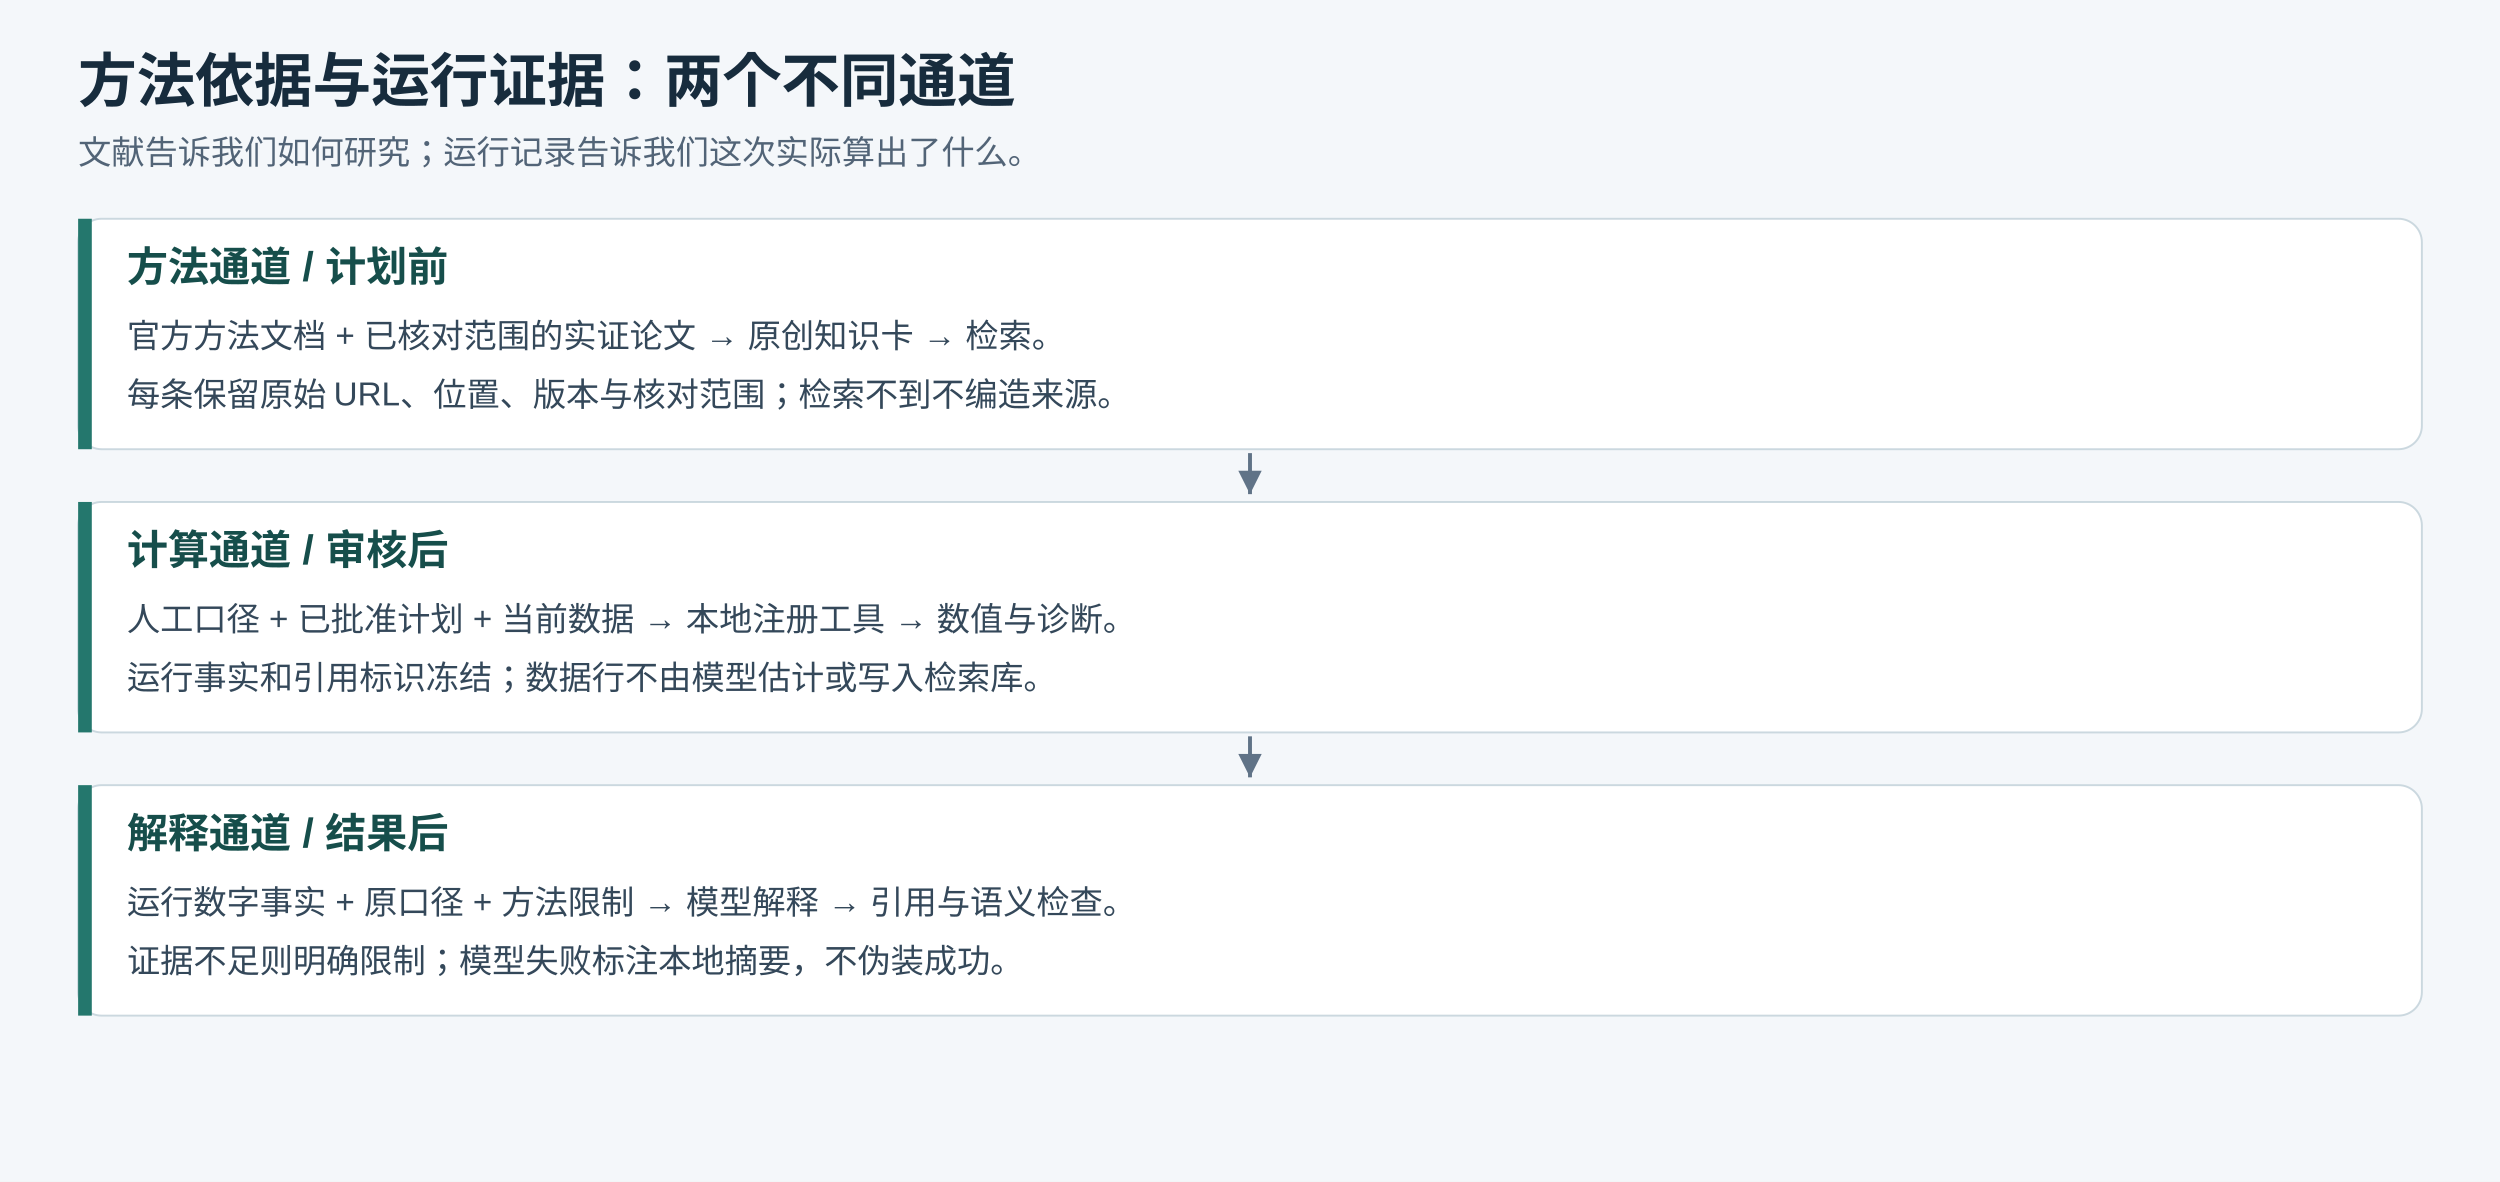
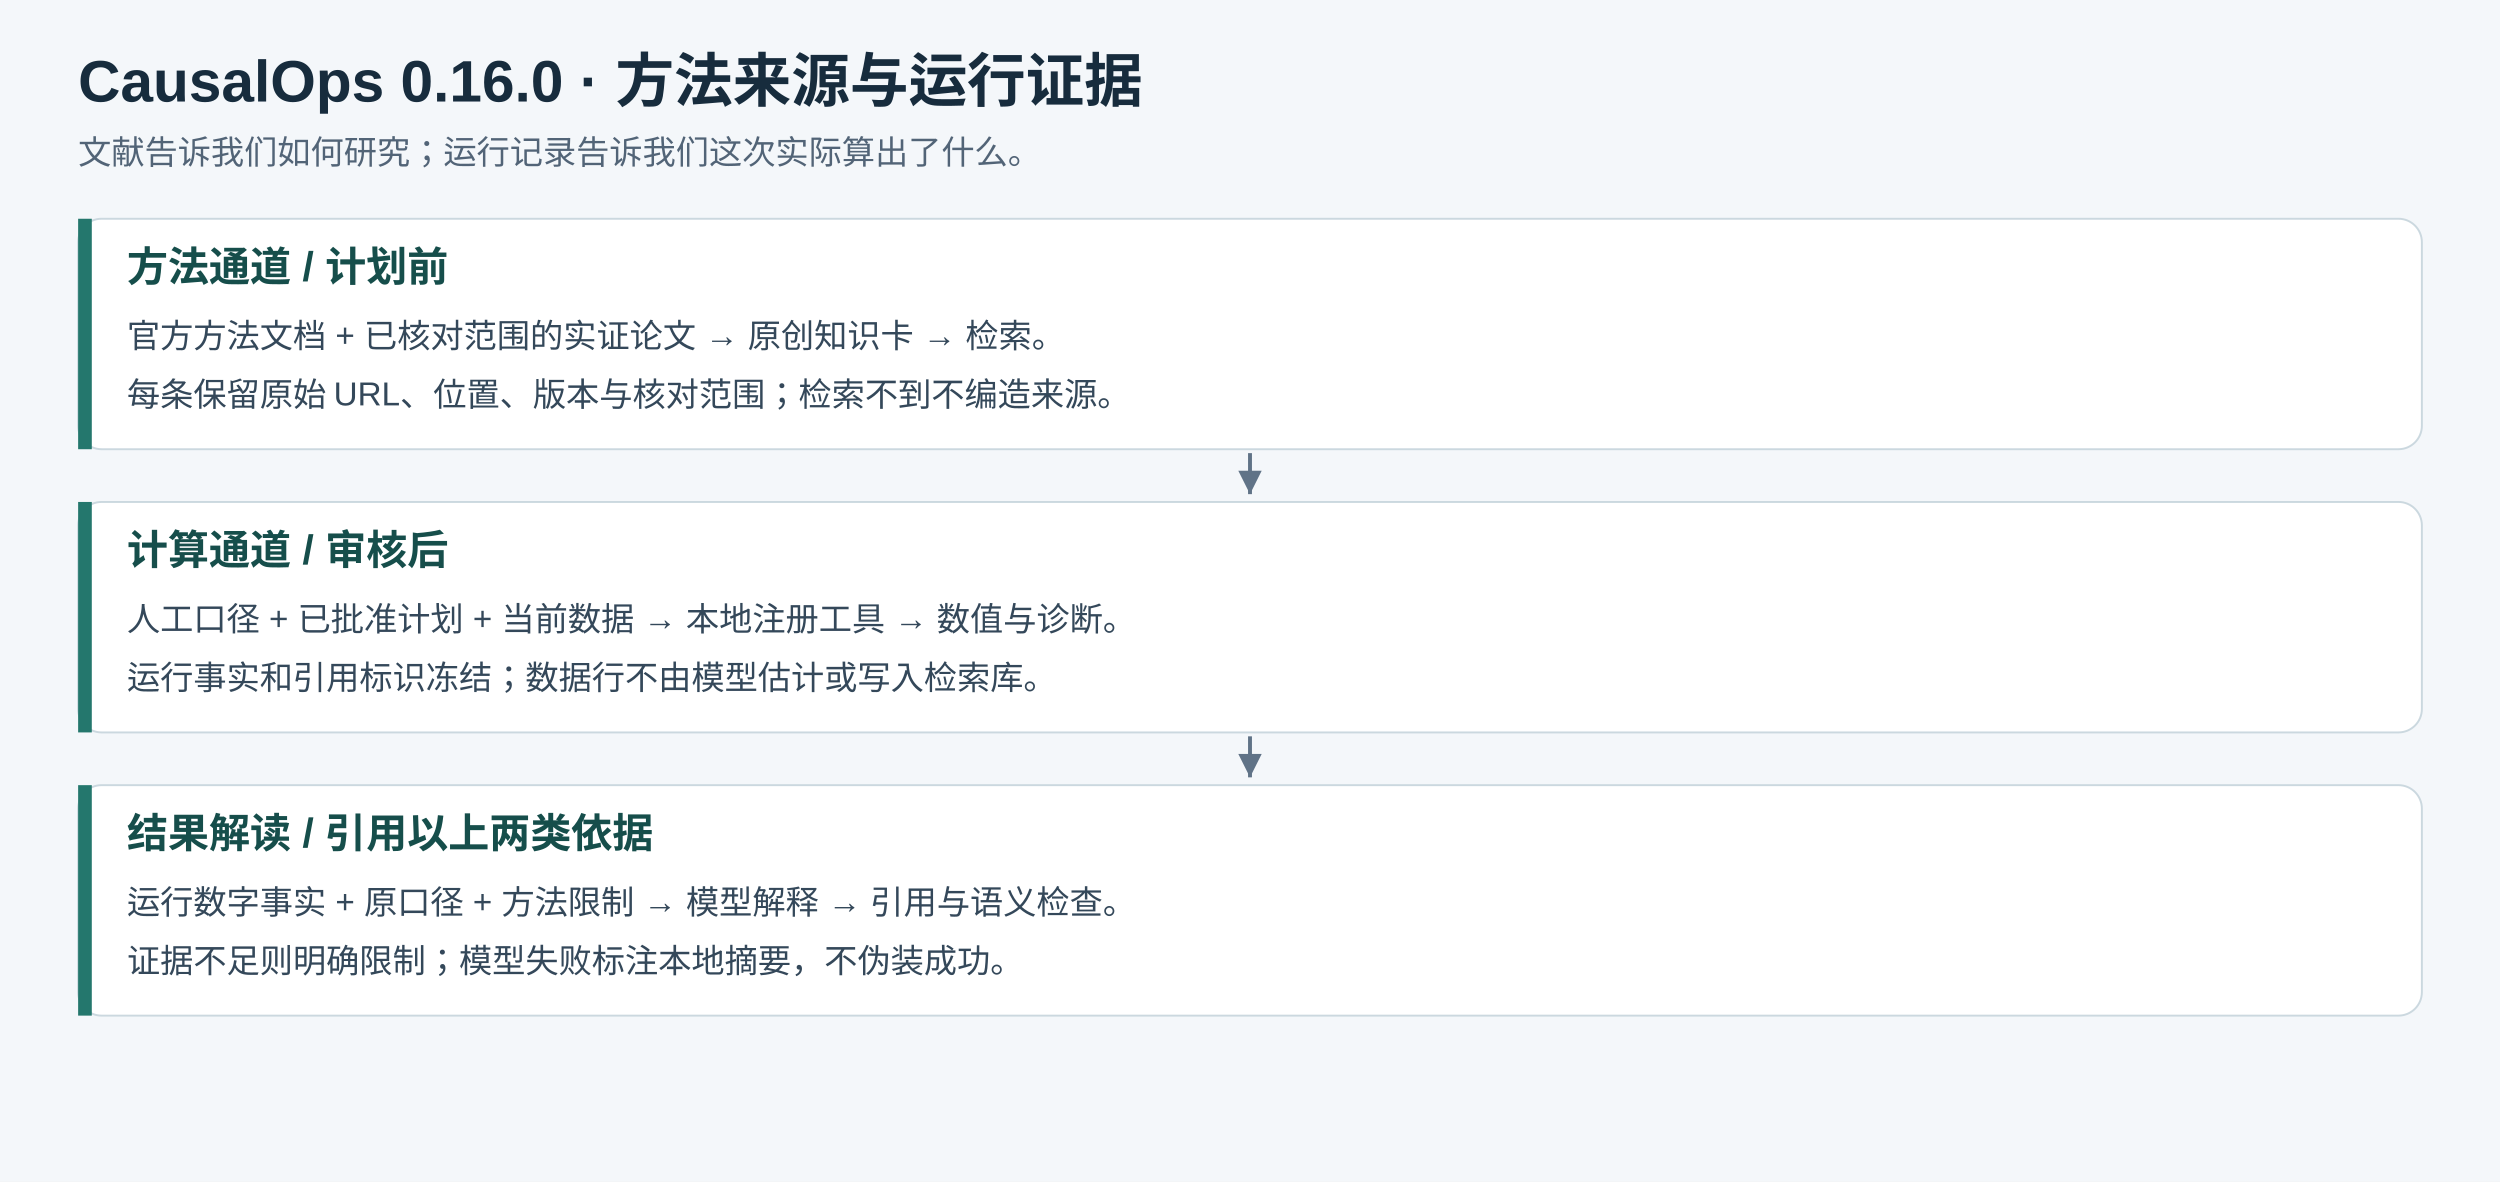
<svg xmlns="http://www.w3.org/2000/svg" width="1280" height="605" viewBox="0 0 1280 605" role="img" aria-labelledby="title desc">
  <defs>
    <marker id="arrow" markerWidth="8" markerHeight="8" refX="6" refY="3" orient="auto">
      <path d="M0,0 L0,6 L6,3 Z" fill="#607387" />
    </marker>
  </defs>
  <style>text{font-family:Microsoft YaHei,Arial,sans-serif}.title{font-size:30px;font-weight:700;fill:#172c3d}.sub{font-size:17px;fill:#526477}.head{font-size:21px;font-weight:700;fill:#164e4b}.line{font-size:17px;fill:#34485a}</style>
  <rect width="1280" height="605" fill="#f4f7fa" />
-   <text class="title" x="40" y="52">方法依据与运行证据：两个不同通道</text>
+   <text class="title" x="40" y="52">CausalOps 0.16.0 · 方法来源与运行证据</text>
  <text class="sub" x="40" y="84">文献告诉我们如何研究；运行记录告诉我们这次实际算出了什么。</text>
  <rect x="40" y="112" width="1200" height="118" rx="12" fill="white" stroke="#cbd8df" />
  <rect x="40" y="112" width="7" height="118" fill="#24776d" />
  <text class="head" x="65" y="144">方法通道 / 计划前</text>
  <text class="line" x="65" y="178">官方方法文档 + 已核对范围的实证论文 → 原创知识卡 → 检索。</text>
  <text class="line" x="65" y="208">每条保留原始 URL、位置、版本与核对范围；检索不到不编造来源。</text>
  <path d="M640 232 L640 253" stroke="#607387" stroke-width="2" marker-end="url(#arrow)" />
  <rect x="40" y="257" width="1200" height="118" rx="12" fill="white" stroke="#cbd8df" />
  <rect x="40" y="257" width="7" height="118" fill="#24776d" />
  <text class="head" x="65" y="289">计算通道 / 审核后</text>
  <text class="line" x="65" y="323">人工口径 + 已批准计划 + 当前数据 → 本地注册工具 → 数值与诊断。</text>
  <text class="line" x="65" y="353">运行事实和引用标识冻结；数据行不由模型估计或写入检索库。</text>
  <path d="M640 377 L640 398" stroke="#607387" stroke-width="2" marker-end="url(#arrow)" />
  <rect x="40" y="402" width="1200" height="118" rx="12" fill="white" stroke="#cbd8df" />
  <rect x="40" y="402" width="7" height="118" fill="#24776d" />
-   <text class="head" x="65" y="434">解释通道 / 结果后</text>
+   <text class="head" x="65" y="434">结果解读 / 引用以上两类依据</text>
  <text class="line" x="65" y="468">运行数字事实 + 原口径 + 方法限制 → 模型解释 → 引用与语义检查。</text>
  <text class="line" x="65" y="498">证据不足则明确限制；模型失败标注本地摘要，不伪装成功。</text>
</svg>
